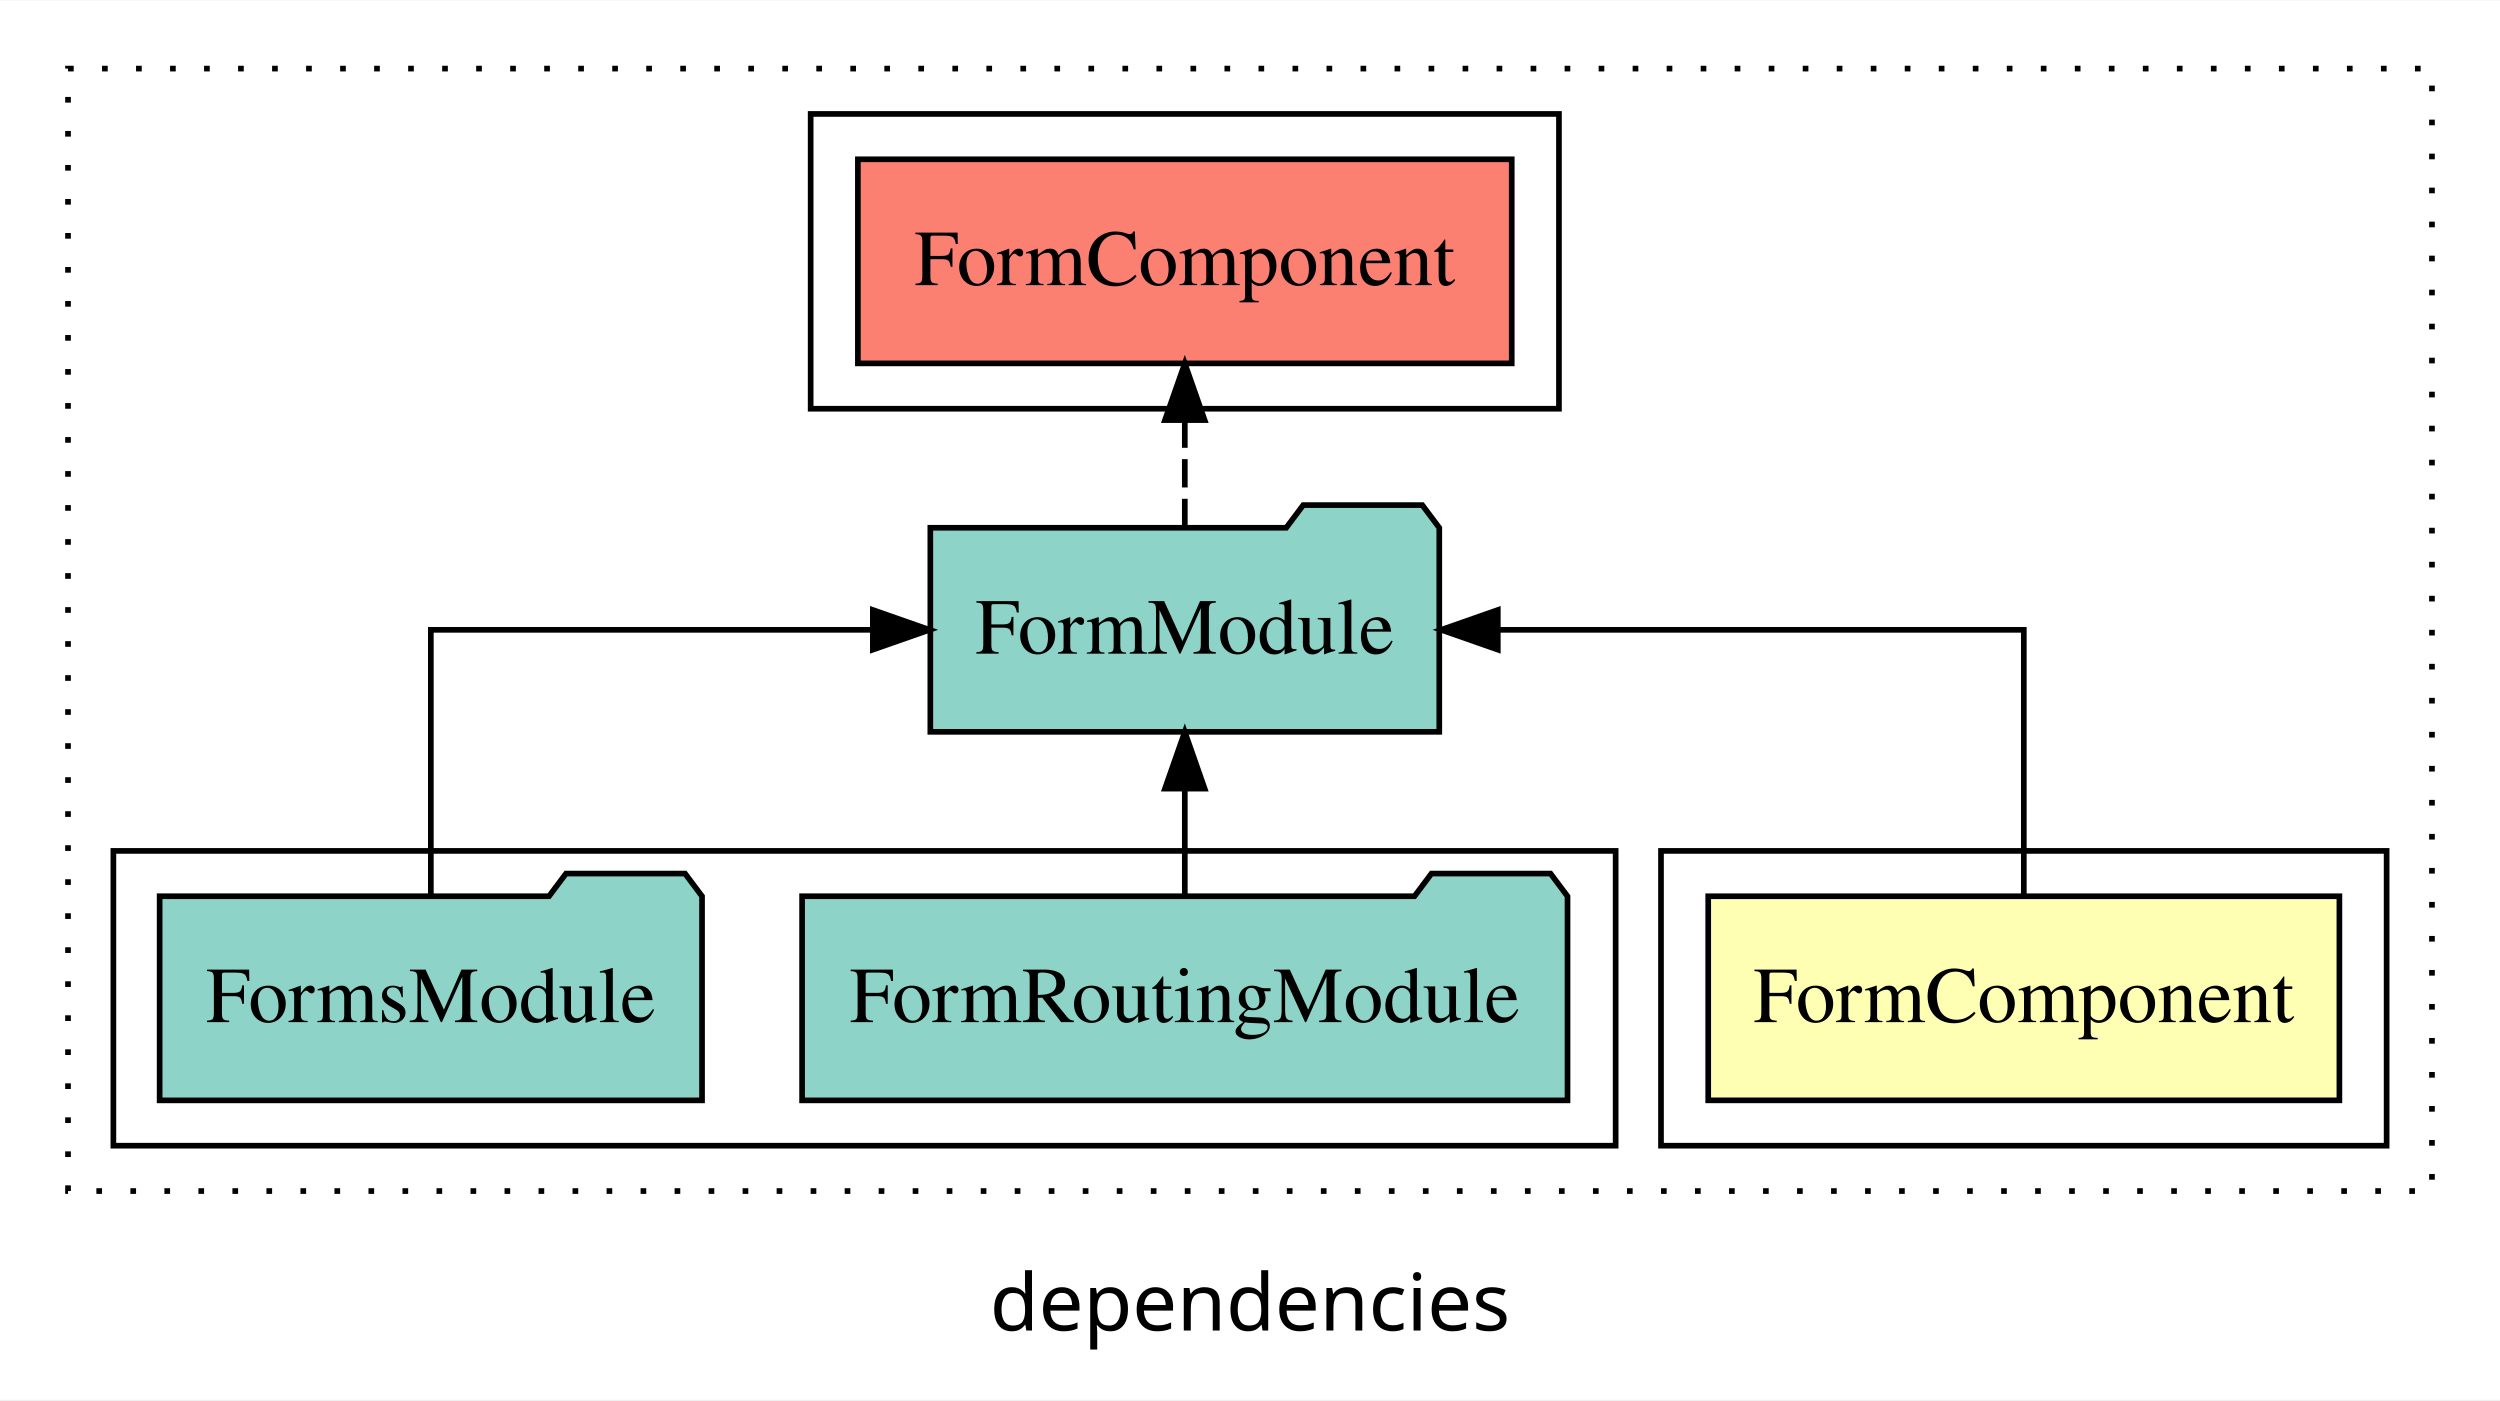
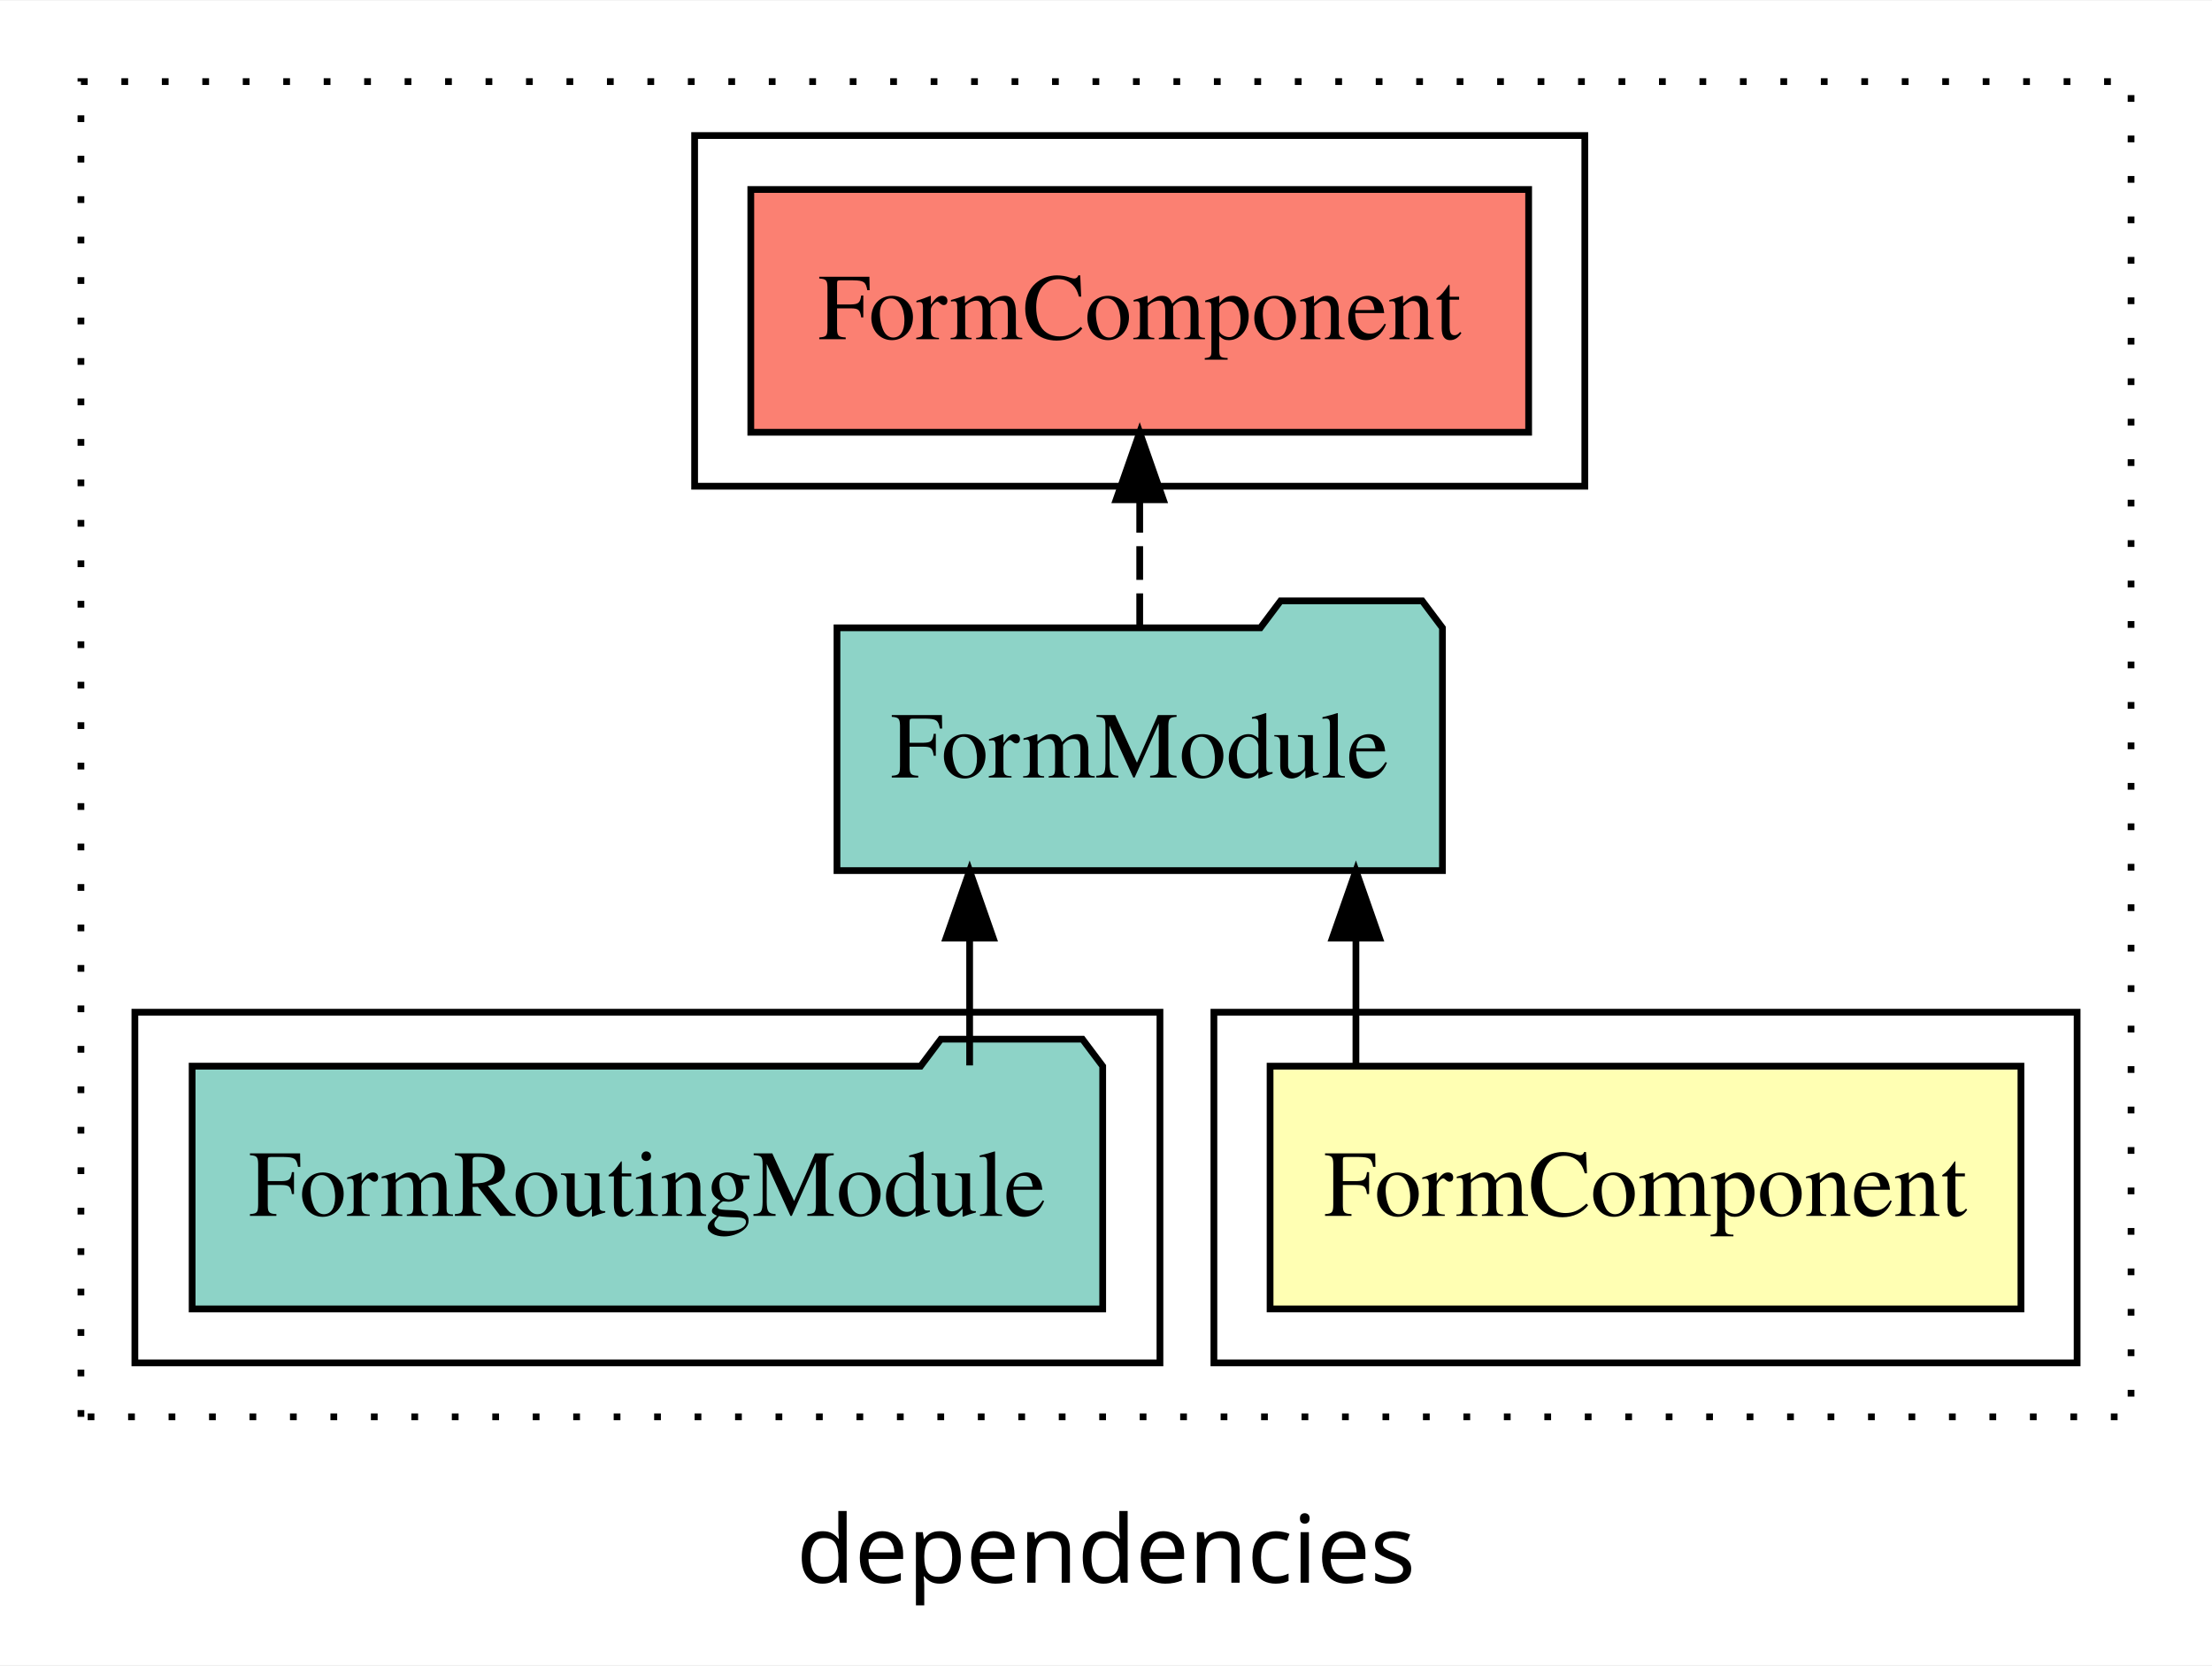
- <svg xmlns="http://www.w3.org/2000/svg" width="441pt" height="247pt" viewBox="0.00 0.00 441.00 246.80">
+ <svg xmlns="http://www.w3.org/2000/svg" width="328pt" height="247pt" viewBox="0.00 0.00 328.00 246.80">
  <g id="graph0" class="graph" transform="scale(1 1) rotate(0) translate(4 242.8)">
-     <polygon fill="white" stroke="transparent" points="-4,4 -4,-242.8 437,-242.8 437,4 -4,4" />
-     <text text-anchor="middle" x="216.5" y="-8.2" font-family="sans-serif" font-size="14.00">dependencies</text>
+     <polygon fill="white" stroke="transparent" points="-4,4 -4,-242.8 324,-242.8 324,4 -4,4" />
+     <text text-anchor="middle" x="160" y="-8.2" font-family="sans-serif" font-size="14.00">dependencies</text>
    <g id="clust1" class="cluster">
-       <polygon fill="none" stroke="black" stroke-dasharray="1,5" points="8,-32.8 8,-230.8 425,-230.8 425,-32.8 8,-32.8" />
+       <polygon fill="none" stroke="black" stroke-dasharray="1,5" points="8,-32.8 8,-230.8 312,-230.8 312,-32.8 8,-32.8" />
+     </g>
+     <g id="clust2" class="cluster">
+       <polygon fill="none" stroke="black" points="176,-40.8 176,-92.8 304,-92.8 304,-40.8 176,-40.8" />
    </g>
    <g id="clust5" class="cluster">
-       <polygon fill="none" stroke="black" points="139,-170.8 139,-222.8 271,-222.8 271,-170.8 139,-170.8" />
-     </g>
-     <g id="clust2" class="cluster">
-       <polygon fill="none" stroke="black" points="289,-40.8 289,-92.8 417,-92.8 417,-40.8 289,-40.8" />
+       <polygon fill="none" stroke="black" points="99,-170.8 99,-222.8 231,-222.8 231,-170.8 99,-170.8" />
    </g>
    <g id="clust4" class="cluster">
-       <polygon fill="none" stroke="black" points="16,-40.8 16,-92.8 281,-92.8 281,-40.8 16,-40.8" />
+       <polygon fill="none" stroke="black" points="16,-40.8 16,-92.8 168,-92.8 168,-40.8 16,-40.8" />
    </g>
    <g id="node1" class="node">
-       <polygon fill="#ffffb3" stroke="black" points="408.67,-84.8 297.33,-84.8 297.33,-48.8 408.67,-48.8 408.67,-84.8" />
-       <text text-anchor="middle" x="353" y="-62.6" font-family="Times,serif" font-size="14.00">FormComponent</text>
+       <polygon fill="#ffffb3" stroke="black" points="295.67,-84.8 184.33,-84.8 184.33,-48.8 295.67,-48.8 295.67,-84.8" />
+       <text text-anchor="middle" x="240" y="-62.6" font-family="Times,serif" font-size="14.00">FormComponent</text>
    </g>
    <g id="node2" class="node">
-       <polygon fill="#8dd3c7" stroke="black" points="249.89,-149.8 246.89,-153.8 225.89,-153.8 222.89,-149.8 160.11,-149.8 160.11,-113.8 249.89,-113.8 249.89,-149.8" />
-       <text text-anchor="middle" x="205" y="-127.6" font-family="Times,serif" font-size="14.00">FormModule</text>
+       <polygon fill="#8dd3c7" stroke="black" points="209.89,-149.8 206.89,-153.8 185.89,-153.8 182.89,-149.8 120.11,-149.8 120.11,-113.8 209.89,-113.8 209.89,-149.8" />
+       <text text-anchor="middle" x="165" y="-127.6" font-family="Times,serif" font-size="14.00">FormModule</text>
    </g>
    <g id="edge1" class="edge">
-       <path fill="none" stroke="black" d="M353,-84.91C353,-104.14 353,-131.8 353,-131.8 353,-131.8 260.21,-131.8 260.21,-131.8" />
-       <polygon fill="black" stroke="black" points="260.21,-128.3 250.21,-131.8 260.21,-135.3 260.21,-128.3" />
+       <path fill="none" stroke="black" d="M197.06,-84.91C197.06,-84.91 197.06,-103.79 197.06,-103.79" />
+       <polygon fill="black" stroke="black" points="193.56,-103.79 197.06,-113.79 200.56,-103.79 193.56,-103.79" />
    </g>
-     <g id="node5" class="node">
-       <polygon fill="#fb8072" stroke="black" points="262.67,-214.8 147.33,-214.8 147.33,-178.8 262.67,-178.8 262.67,-214.8" />
-       <text text-anchor="middle" x="205" y="-192.6" font-family="Times,serif" font-size="14.00">FormComponent </text>
+     <g id="node4" class="node">
+       <polygon fill="#fb8072" stroke="black" points="222.67,-214.8 107.33,-214.8 107.33,-178.8 222.67,-178.8 222.67,-214.8" />
+       <text text-anchor="middle" x="165" y="-192.6" font-family="Times,serif" font-size="14.00">FormComponent </text>
    </g>
-     <g id="edge4" class="edge">
-       <path fill="none" stroke="black" stroke-dasharray="5,2" d="M205,-149.91C205,-149.91 205,-168.79 205,-168.79" />
-       <polygon fill="black" stroke="black" points="201.5,-168.79 205,-178.79 208.5,-168.79 201.5,-168.79" />
+     <g id="edge3" class="edge">
+       <path fill="none" stroke="black" stroke-dasharray="5,2" d="M165,-149.91C165,-149.91 165,-168.79 165,-168.79" />
+       <polygon fill="black" stroke="black" points="161.5,-168.79 165,-178.79 168.5,-168.79 161.5,-168.79" />
    </g>
    <g id="node3" class="node">
-       <polygon fill="#8dd3c7" stroke="black" points="272.51,-84.8 269.51,-88.8 248.51,-88.8 245.51,-84.8 137.49,-84.8 137.49,-48.8 272.51,-48.8 272.51,-84.8" />
-       <text text-anchor="middle" x="205" y="-62.6" font-family="Times,serif" font-size="14.00">FormRoutingModule</text>
+       <polygon fill="#8dd3c7" stroke="black" points="159.51,-84.8 156.51,-88.8 135.51,-88.8 132.51,-84.8 24.49,-84.8 24.49,-48.8 159.51,-48.8 159.51,-84.8" />
+       <text text-anchor="middle" x="92" y="-62.6" font-family="Times,serif" font-size="14.00">FormRoutingModule</text>
    </g>
    <g id="edge2" class="edge">
-       <path fill="none" stroke="black" d="M205,-84.91C205,-84.91 205,-103.79 205,-103.79" />
-       <polygon fill="black" stroke="black" points="201.5,-103.79 205,-113.79 208.5,-103.79 201.5,-103.79" />
-     </g>
-     <g id="node4" class="node">
-       <polygon fill="#8dd3c7" stroke="black" points="119.84,-84.8 116.84,-88.8 95.84,-88.8 92.84,-84.8 24.16,-84.8 24.16,-48.8 119.84,-48.8 119.84,-84.8" />
-       <text text-anchor="middle" x="72" y="-62.6" font-family="Times,serif" font-size="14.00">FormsModule</text>
-     </g>
-     <g id="edge3" class="edge">
-       <path fill="none" stroke="black" d="M72,-84.91C72,-104.14 72,-131.8 72,-131.8 72,-131.8 149.97,-131.8 149.97,-131.8" />
-       <polygon fill="black" stroke="black" points="149.97,-135.3 159.97,-131.8 149.97,-128.3 149.97,-135.3" />
+       <path fill="none" stroke="black" d="M139.78,-84.91C139.78,-84.91 139.78,-103.79 139.78,-103.79" />
+       <polygon fill="black" stroke="black" points="136.28,-103.79 139.78,-113.79 143.28,-103.79 136.28,-103.79" />
    </g>
  </g>
</svg>
